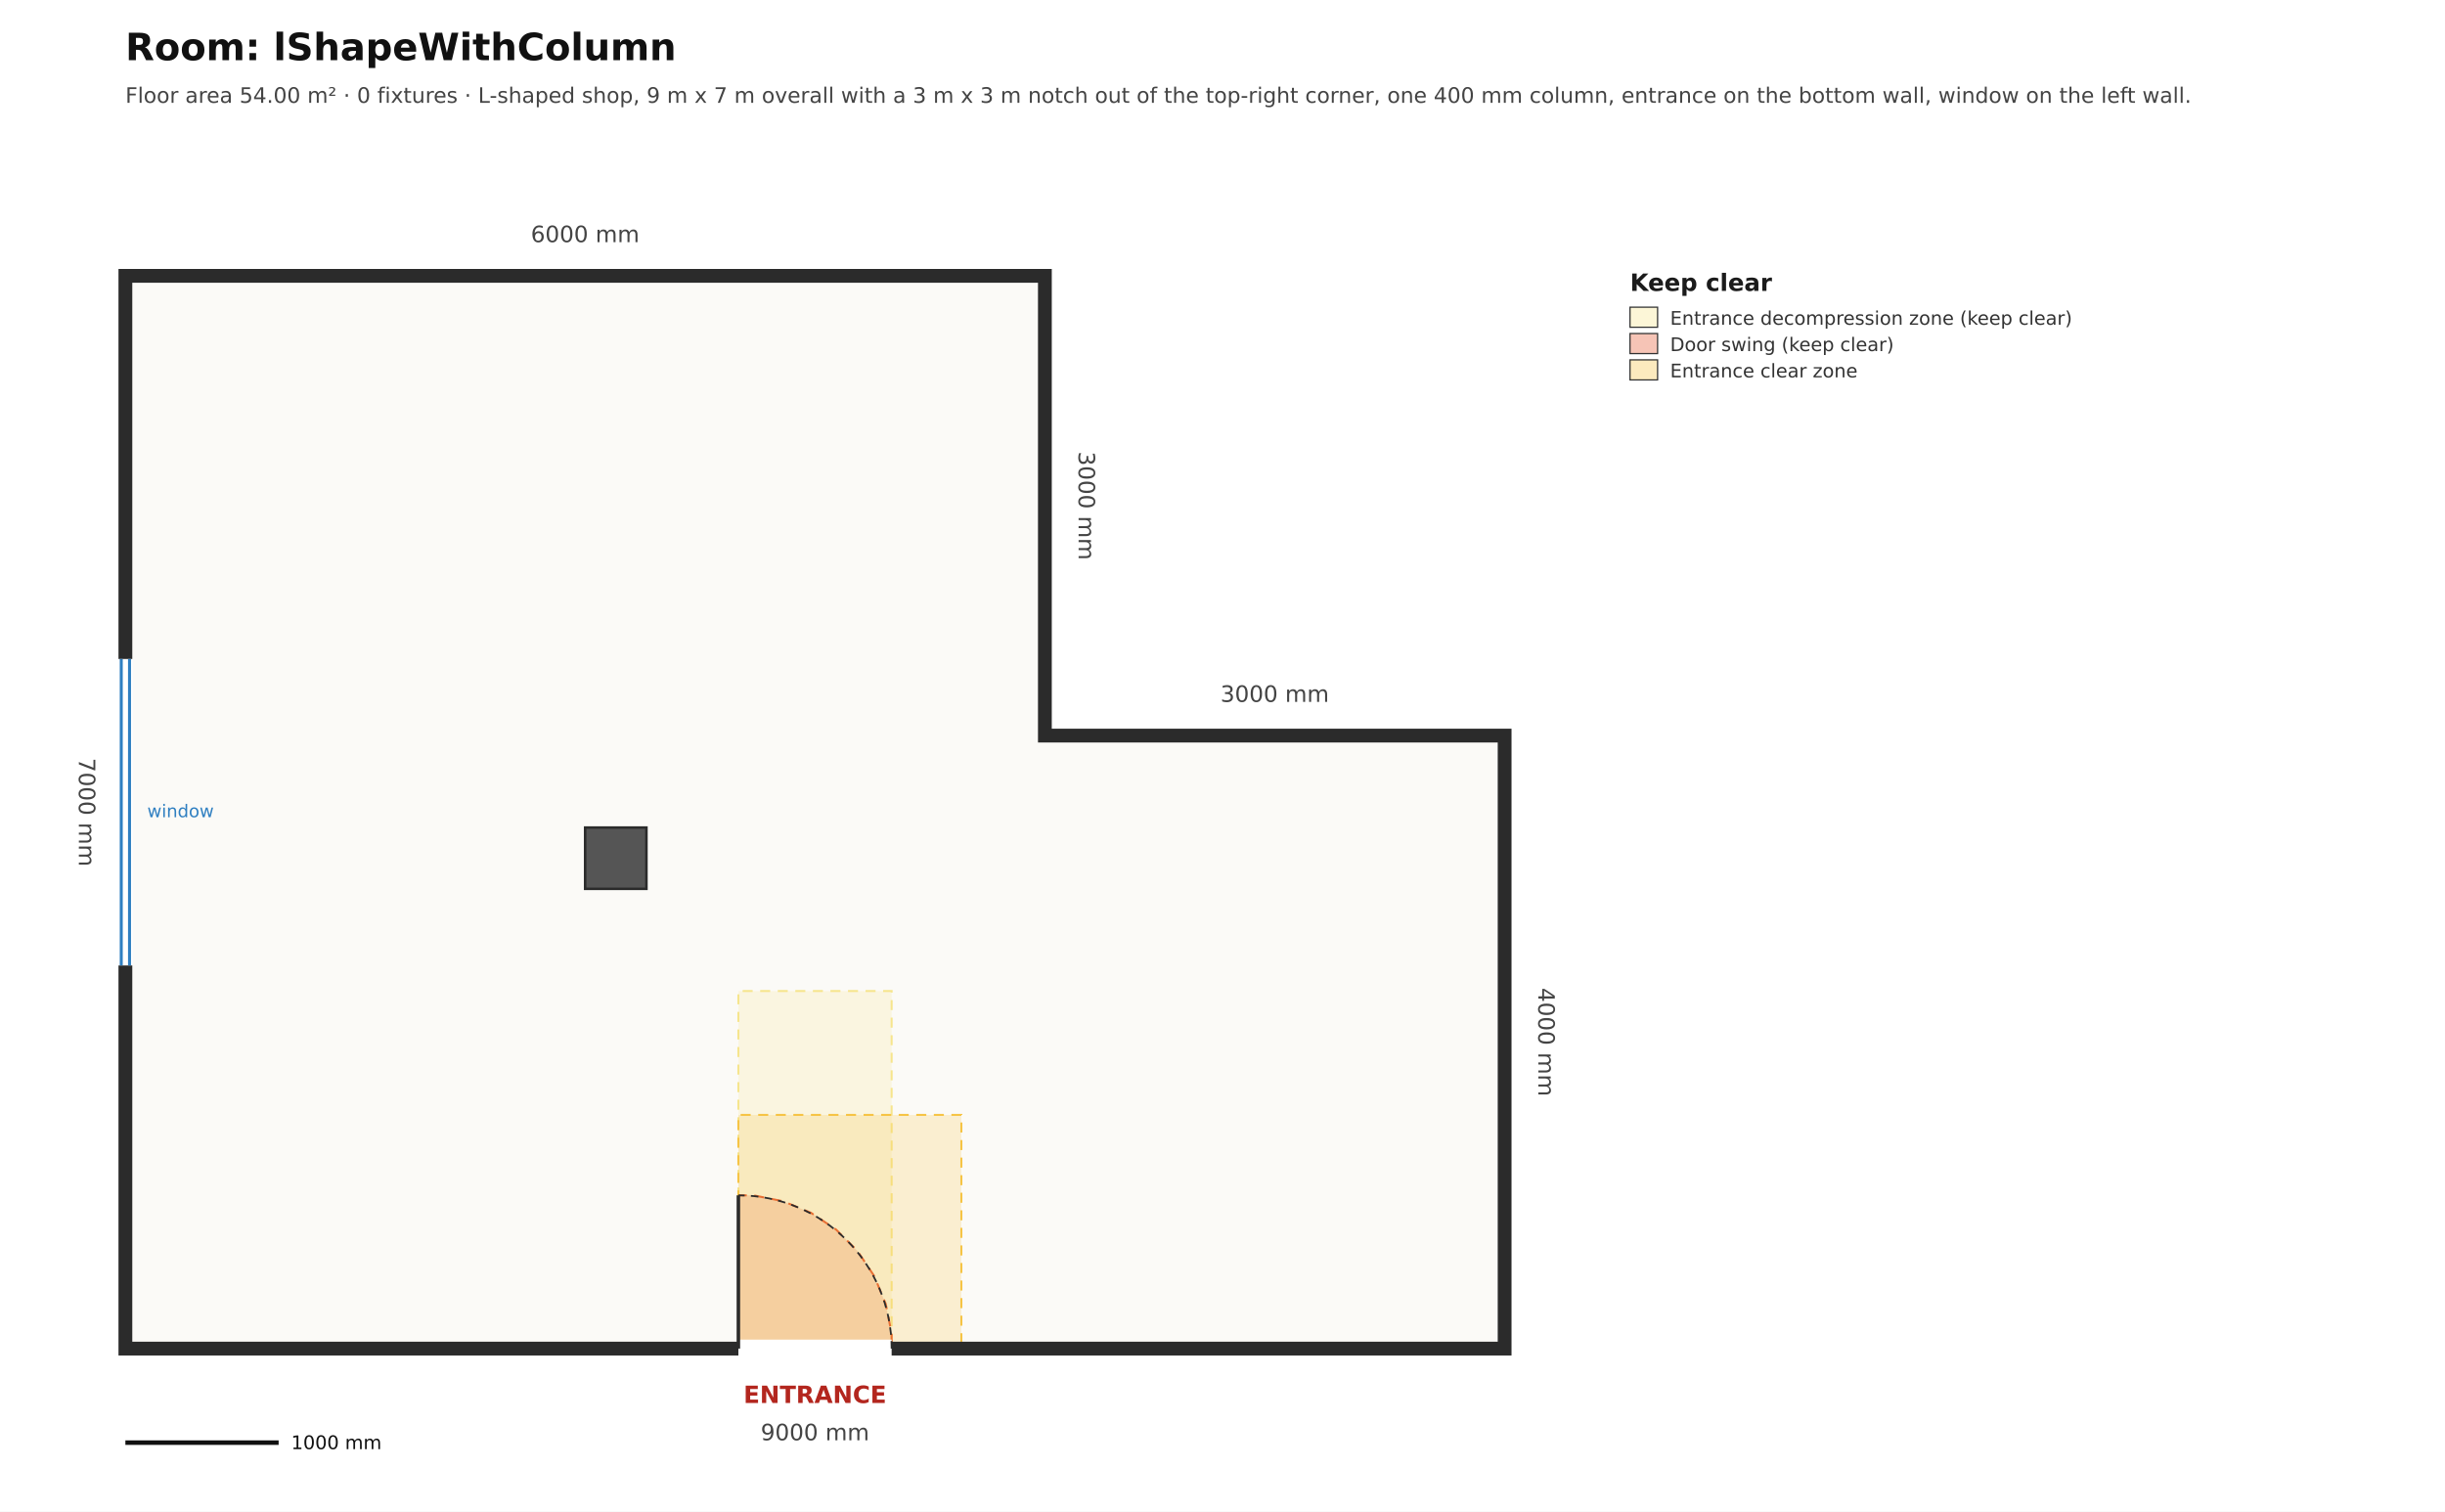
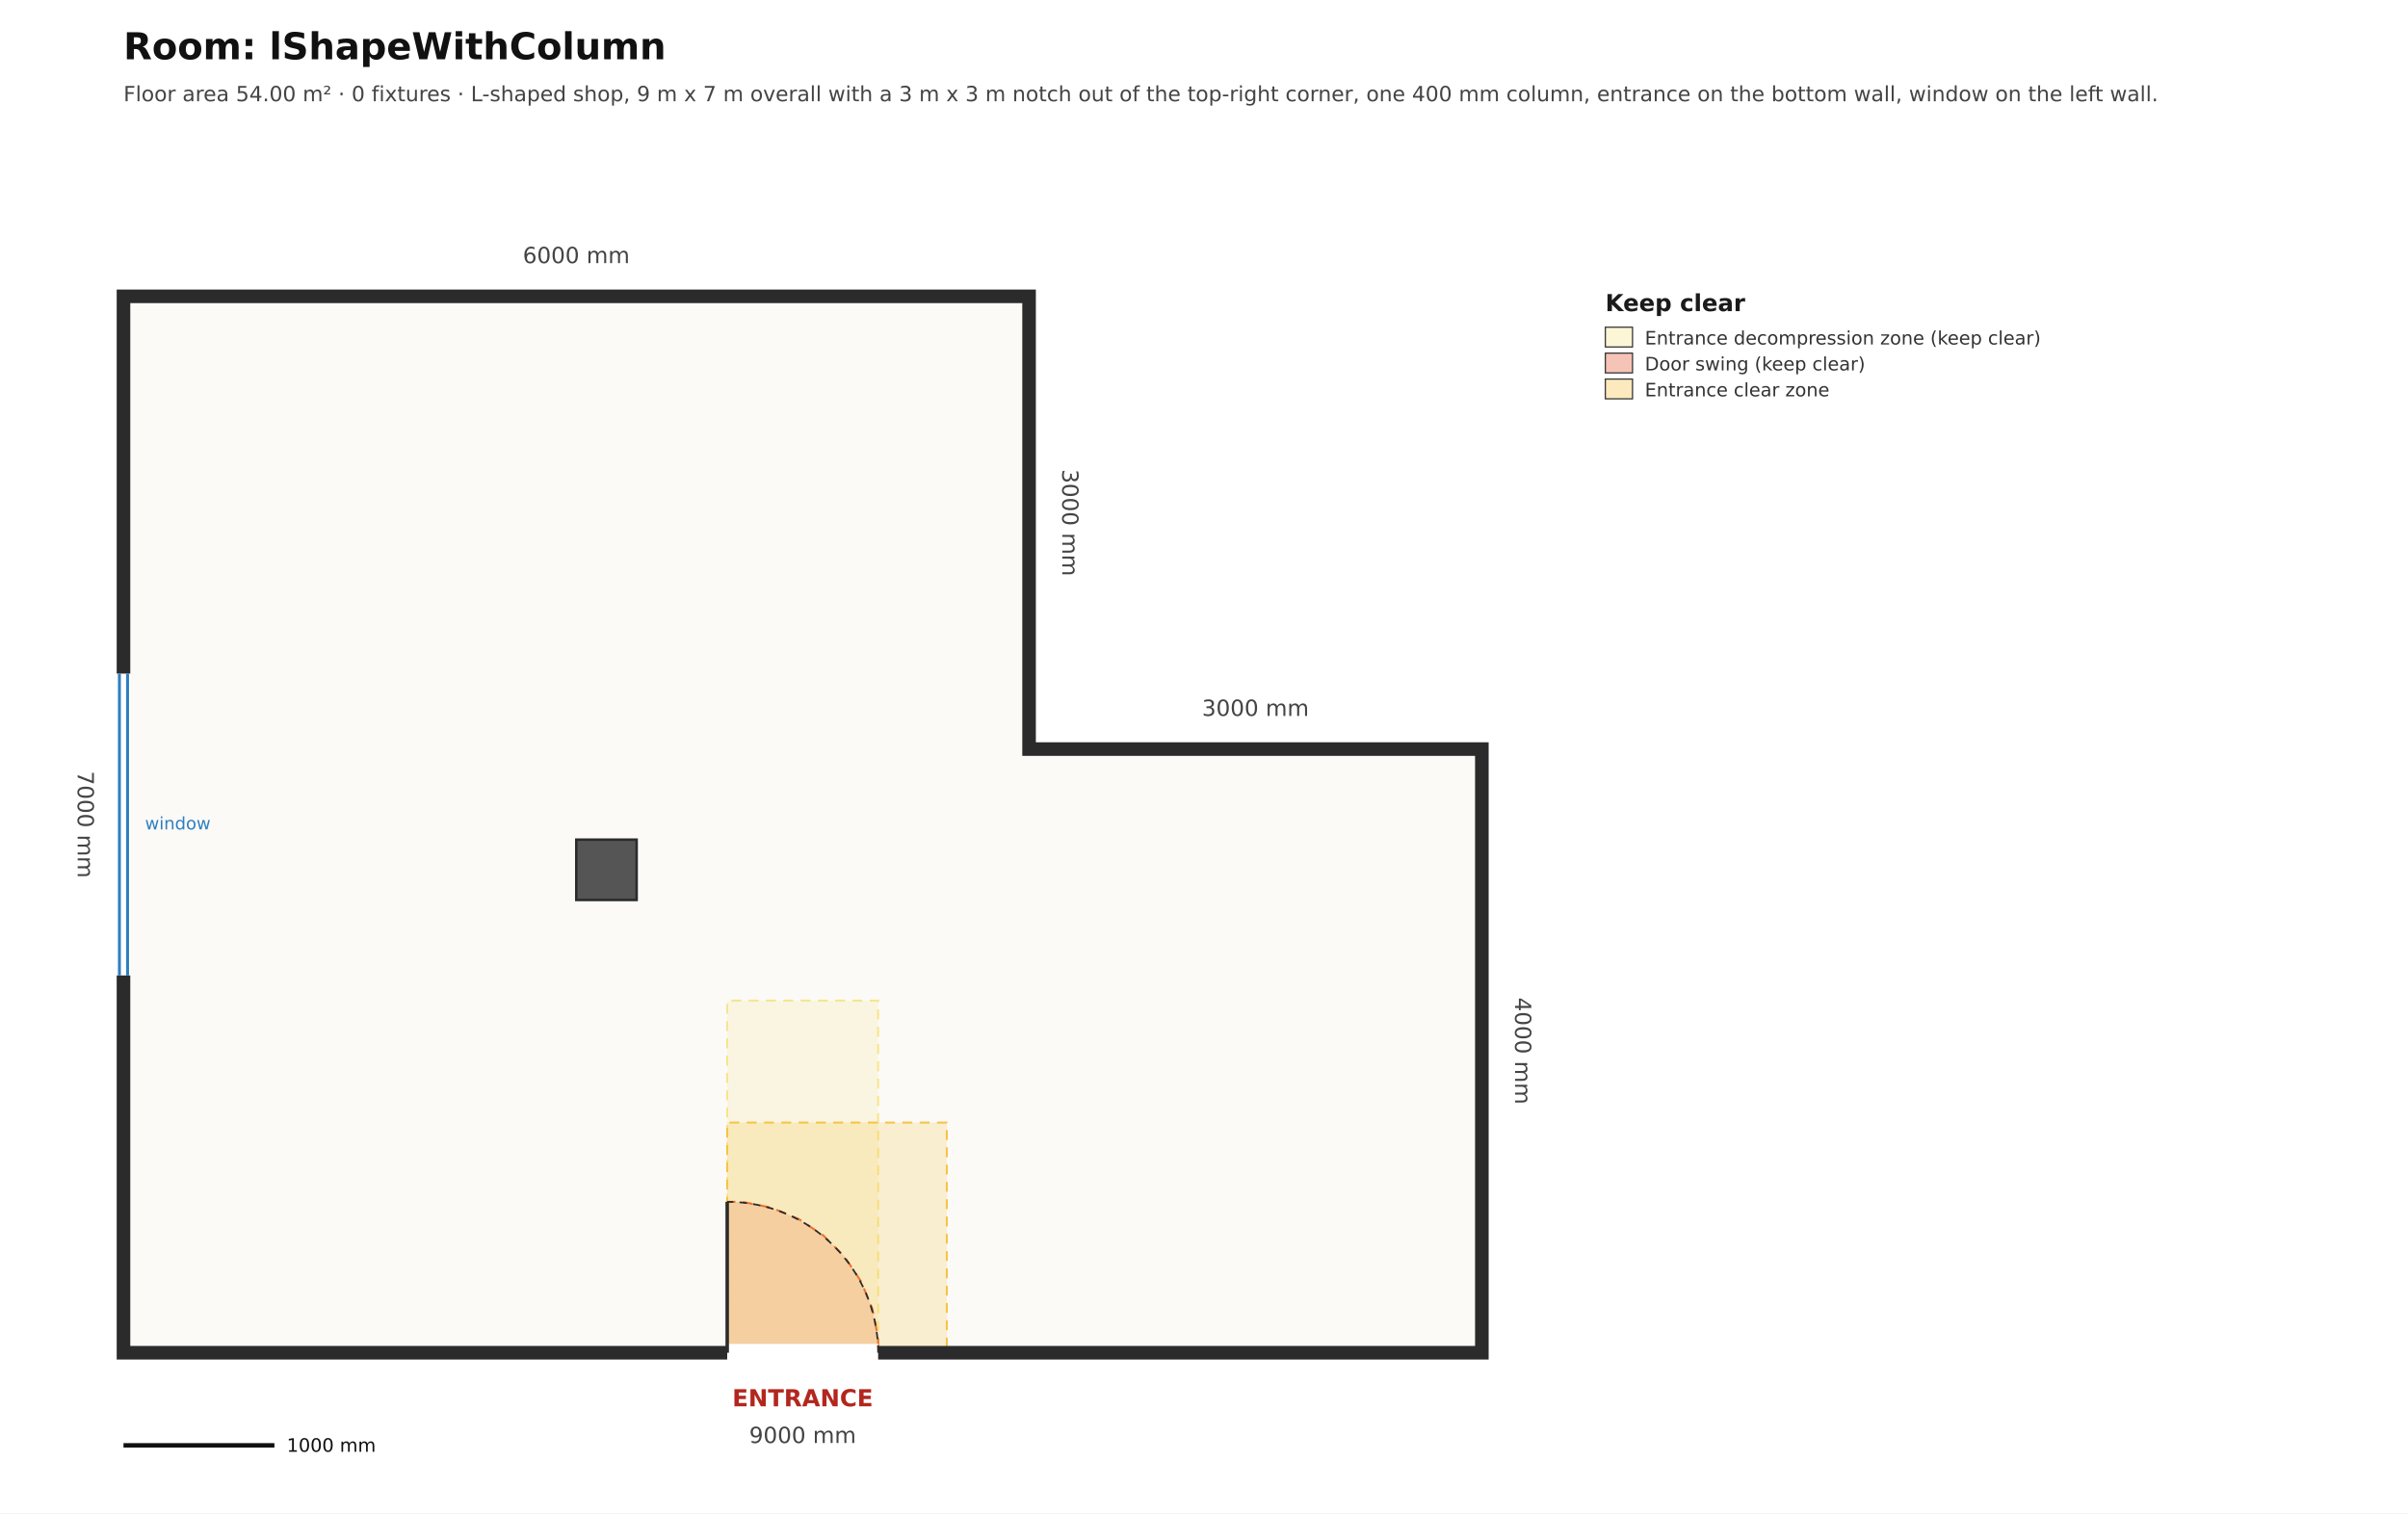
- <svg xmlns="http://www.w3.org/2000/svg" viewBox="0 0 15954.5 9863.6" width="15954.5mm" height="9863.6mm" font-family="DejaVu Sans, Arial, sans-serif">
-   <rect x="0" y="0" width="15954.5" height="9863.6" fill="#ffffff" />
+ <svg xmlns="http://www.w3.org/2000/svg" viewBox="0 0 15954.5 10027.3" width="15954.5mm" height="10027.3mm" font-family="DejaVu Sans, Arial, sans-serif">
+   <rect x="0" y="0" width="15954.5" height="10027.3" fill="#ffffff" />
  <text x="818.2" y="392.7" font-size="245.5" font-weight="bold" fill="#111111">Room: lShapeWithColumn</text>
  <text x="818.2" y="670.9" font-size="139.1" fill="#444444">Floor area 54.00 m²  ·  0 fixtures  ·  L-shaped shop, 9 m x 7 m overall with a 3 m x 3 m notch out of the top-right corner, one 400 mm column, entrance on the bottom wall, window on the left wall.</text>
-   <polygon data-role="room-outline" data-plan-points="0.000,0.000 9000.000,0.000 9000.000,4000.000 6000.000,4000.000 6000.000,7000.000 0.000,7000.000" points="818.182,8800.000 9818.182,8800.000 9818.182,4800.000 6818.182,4800.000 6818.182,1800.000 818.182,1800.000" fill="#fbfaf7" stroke="none" />
-   <polygon data-zone-id="entrance:decompression" points="4818.2,8800.0 5818.2,8800.0 5818.2,6466.7 4818.2,6466.7" fill="#f6e58d" fill-opacity="0.22" stroke="#f6e58d" stroke-width="13.1" stroke-dasharray="65.5 49.1" />
-   <polygon data-zone-id="entrance:door-swing" points="4818.2,8800.0 5818.2,8800.0 5818.2,8701.5 5779.8,8508.3 5704.4,8326.3 5594.9,8162.5 5455.6,8023.2 5291.9,7913.8 5109.9,7838.4 4916.7,7800.0 4818.2,7800.0" fill="#e4572e" fill-opacity="0.22" stroke="#e4572e" stroke-width="13.1" stroke-dasharray="65.5 49.1" />
-   <polygon data-zone-id="entrance:entrance-clear" points="4818.2,8800.0 6273.2,8800.0 6273.2,7275.0 4818.2,7275.0" fill="#f6c445" fill-opacity="0.22" stroke="#f6c445" stroke-width="13.1" stroke-dasharray="65.5 49.1" />
-   <polygon points="818.2,8800.0 9818.2,8800.0 9818.2,4800.0 6818.2,4800.0 6818.2,1800.0 818.2,1800.0" fill="none" stroke="#2b2b2b" stroke-width="90.0" stroke-linejoin="miter" />
-   <polygon data-column-id="column-1" points="3818.2,5800.0 4218.2,5800.0 4218.2,5400.0 3818.2,5400.0" fill="#555555" stroke="#2b2b2b" stroke-width="16.4" />
-   <line data-door-id="entrance" x1="4818.2" y1="8800.0" x2="5818.2" y2="8800.0" stroke="#ffffff" stroke-width="117.0" />
-   <line x1="4818.2" y1="8800.0" x2="4818.2" y2="7800.0" stroke="#2b2b2b" stroke-width="22.9" />
-   <path d="M 5818.2 8800.0 A 1000.0 1000.0 0 0 0 4818.2 7800.0" fill="none" stroke="#2b2b2b" stroke-width="11.5" stroke-dasharray="49.1 40.9" />
-   <text x="5318.2" y="9110.9" font-size="155.5" font-weight="bold" fill="#b3261e" text-anchor="middle" dominant-baseline="middle">ENTRANCE</text>
-   <line x1="818.2" y1="4300.0" x2="818.2" y2="6300.0" stroke="#ffffff" stroke-width="99.0" />
-   <line data-window-id="window-1" x1="791.2" y1="4300.0" x2="791.2" y2="6300.0" stroke="#2f7fc1" stroke-width="19.6" />
-   <line data-window-id="window-1" x1="845.2" y1="4300.0" x2="845.2" y2="6300.0" stroke="#2f7fc1" stroke-width="19.6" />
-   <text x="1178.2" y="5300.0" font-size="114.5" fill="#2f7fc1" text-anchor="middle" dominant-baseline="middle">window</text>
-   <text data-wall-index="0" data-length-um="9000000" x="5318.2" y="9356.4" font-size="147.3" fill="#444444" text-anchor="middle" dominant-baseline="middle" transform="rotate(0.0 5318.2 9356.4)">9000 mm</text>
-   <text data-wall-index="1" data-length-um="4000000" x="10080.0" y="6800.0" font-size="147.3" fill="#444444" text-anchor="middle" dominant-baseline="middle" transform="rotate(90.0 10080.0 6800.0)">4000 mm</text>
-   <text data-wall-index="2" data-length-um="3000000" x="8318.2" y="4538.2" font-size="147.3" fill="#444444" text-anchor="middle" dominant-baseline="middle" transform="rotate(0.0 8318.2 4538.2)">3000 mm</text>
-   <text data-wall-index="3" data-length-um="3000000" x="7080.0" y="3300.0" font-size="147.3" fill="#444444" text-anchor="middle" dominant-baseline="middle" transform="rotate(90.0 7080.0 3300.0)">3000 mm</text>
-   <text data-wall-index="4" data-length-um="6000000" x="3818.2" y="1538.2" font-size="147.3" fill="#444444" text-anchor="middle" dominant-baseline="middle" transform="rotate(0.0 3818.2 1538.2)">6000 mm</text>
-   <text data-wall-index="5" data-length-um="7000000" x="556.4" y="5300.0" font-size="147.3" fill="#444444" text-anchor="middle" dominant-baseline="middle" transform="rotate(90.0 556.4 5300.0)">7000 mm</text>
-   <line x1="818.2" y1="9413.6" x2="1818.2" y2="9413.6" stroke="#111111" stroke-width="29.5" />
-   <text x="1900.0" y="9413.6" font-size="122.7" fill="#111111" dominant-baseline="central">1000 mm</text>
-   <text x="10636.4" y="1898.2" font-size="155.5" font-weight="bold" fill="#1b1b1b">Keep clear</text>
-   <rect x="10636.4" y="2004.5" width="180.0" height="130.9" fill="#f6e58d" fill-opacity="0.35" stroke="#333333" stroke-width="8.2" />
-   <text x="10898.2" y="2119.1" font-size="122.7" fill="#333333">Entrance decompression zone (keep clear)</text>
-   <rect x="10636.4" y="2176.4" width="180.0" height="130.9" fill="#e4572e" fill-opacity="0.35" stroke="#333333" stroke-width="8.2" />
-   <text x="10898.2" y="2290.9" font-size="122.7" fill="#333333">Door swing (keep clear)</text>
-   <rect x="10636.4" y="2348.2" width="180.0" height="130.9" fill="#f6c445" fill-opacity="0.35" stroke="#333333" stroke-width="8.2" />
-   <text x="10898.2" y="2462.7" font-size="122.7" fill="#333333">Entrance clear zone</text>
+   <polygon data-role="room-outline" data-plan-points="0.000,0.000 9000.000,0.000 9000.000,4000.000 6000.000,4000.000 6000.000,7000.000 0.000,7000.000" points="818.182,8963.636 9818.182,8963.636 9818.182,4963.636 6818.182,4963.636 6818.182,1963.636 818.182,1963.636" fill="#fbfaf7" stroke="none" />
+   <polygon data-zone-id="entrance:decompression" points="4818.2,8963.6 5818.2,8963.6 5818.2,6630.3 4818.2,6630.3" fill="#f6e58d" fill-opacity="0.22" stroke="#f6e58d" stroke-width="13.1" stroke-dasharray="65.5 49.1" />
+   <polygon data-zone-id="entrance:door-swing" points="4818.2,8963.6 5818.2,8963.6 5818.2,8865.1 5779.8,8671.9 5704.4,8490.0 5594.9,8326.2 5455.6,8186.9 5291.9,8077.4 5109.9,8002.1 4916.7,7963.6 4818.2,7963.6" fill="#e4572e" fill-opacity="0.22" stroke="#e4572e" stroke-width="13.1" stroke-dasharray="65.5 49.1" />
+   <polygon data-zone-id="entrance:entrance-clear" points="4818.2,8963.6 6273.2,8963.6 6273.2,7438.6 4818.2,7438.6" fill="#f6c445" fill-opacity="0.22" stroke="#f6c445" stroke-width="13.1" stroke-dasharray="65.5 49.1" />
+   <polygon points="818.2,8963.6 9818.2,8963.6 9818.2,4963.6 6818.2,4963.6 6818.2,1963.6 818.2,1963.6" fill="none" stroke="#2b2b2b" stroke-width="90.0" stroke-linejoin="miter" />
+   <polygon data-column-id="column-1" points="3818.2,5963.6 4218.2,5963.6 4218.2,5563.6 3818.2,5563.6" fill="#555555" stroke="#2b2b2b" stroke-width="16.4" />
+   <line data-door-id="entrance" x1="4818.2" y1="8963.6" x2="5818.2" y2="8963.6" stroke="#ffffff" stroke-width="117.0" />
+   <line x1="4818.2" y1="8963.6" x2="4818.2" y2="7963.6" stroke="#2b2b2b" stroke-width="22.9" />
+   <path d="M 5818.2 8963.6 A 1000.0 1000.0 0 0 0 4818.2 7963.6" fill="none" stroke="#2b2b2b" stroke-width="11.5" stroke-dasharray="49.1 40.9" />
+   <text x="5318.2" y="9274.5" font-size="155.5" font-weight="bold" fill="#b3261e" text-anchor="middle" dominant-baseline="middle">ENTRANCE</text>
+   <line x1="818.2" y1="4463.6" x2="818.2" y2="6463.6" stroke="#ffffff" stroke-width="99.0" />
+   <line data-window-id="window-1" x1="791.2" y1="4463.6" x2="791.2" y2="6463.6" stroke="#2f7fc1" stroke-width="19.6" />
+   <line data-window-id="window-1" x1="845.2" y1="4463.6" x2="845.2" y2="6463.6" stroke="#2f7fc1" stroke-width="19.6" />
+   <text x="1178.2" y="5463.6" font-size="114.5" fill="#2f7fc1" text-anchor="middle" dominant-baseline="middle">window</text>
+   <text data-wall-index="0" data-length-um="9000000" x="5318.2" y="9520.0" font-size="147.3" fill="#444444" text-anchor="middle" dominant-baseline="middle" transform="rotate(0.0 5318.2 9520.0)">9000 mm</text>
+   <text data-wall-index="1" data-length-um="4000000" x="10080.0" y="6963.6" font-size="147.3" fill="#444444" text-anchor="middle" dominant-baseline="middle" transform="rotate(90.0 10080.0 6963.6)">4000 mm</text>
+   <text data-wall-index="2" data-length-um="3000000" x="8318.2" y="4701.8" font-size="147.3" fill="#444444" text-anchor="middle" dominant-baseline="middle" transform="rotate(0.0 8318.2 4701.8)">3000 mm</text>
+   <text data-wall-index="3" data-length-um="3000000" x="7080.0" y="3463.6" font-size="147.3" fill="#444444" text-anchor="middle" dominant-baseline="middle" transform="rotate(90.0 7080.0 3463.6)">3000 mm</text>
+   <text data-wall-index="4" data-length-um="6000000" x="3818.2" y="1701.8" font-size="147.3" fill="#444444" text-anchor="middle" dominant-baseline="middle" transform="rotate(0.0 3818.2 1701.8)">6000 mm</text>
+   <text data-wall-index="5" data-length-um="7000000" x="556.4" y="5463.6" font-size="147.3" fill="#444444" text-anchor="middle" dominant-baseline="middle" transform="rotate(90.0 556.4 5463.6)">7000 mm</text>
+   <line x1="818.2" y1="9577.3" x2="1818.2" y2="9577.3" stroke="#111111" stroke-width="29.5" />
+   <text x="1900.0" y="9577.3" font-size="122.7" fill="#111111" dominant-baseline="central">1000 mm</text>
+   <text x="10636.4" y="2061.8" font-size="155.5" font-weight="bold" fill="#1b1b1b">Keep clear</text>
+   <rect x="10636.4" y="2168.2" width="180.0" height="130.9" fill="#f6e58d" fill-opacity="0.35" stroke="#333333" stroke-width="8.2" />
+   <text x="10898.2" y="2282.7" font-size="122.7" fill="#333333">Entrance decompression zone (keep clear)</text>
+   <rect x="10636.4" y="2340.0" width="180.0" height="130.9" fill="#e4572e" fill-opacity="0.35" stroke="#333333" stroke-width="8.2" />
+   <text x="10898.2" y="2454.5" font-size="122.7" fill="#333333">Door swing (keep clear)</text>
+   <rect x="10636.4" y="2511.8" width="180.0" height="130.9" fill="#f6c445" fill-opacity="0.35" stroke="#333333" stroke-width="8.2" />
+   <text x="10898.2" y="2626.4" font-size="122.7" fill="#333333">Entrance clear zone</text>
</svg>
